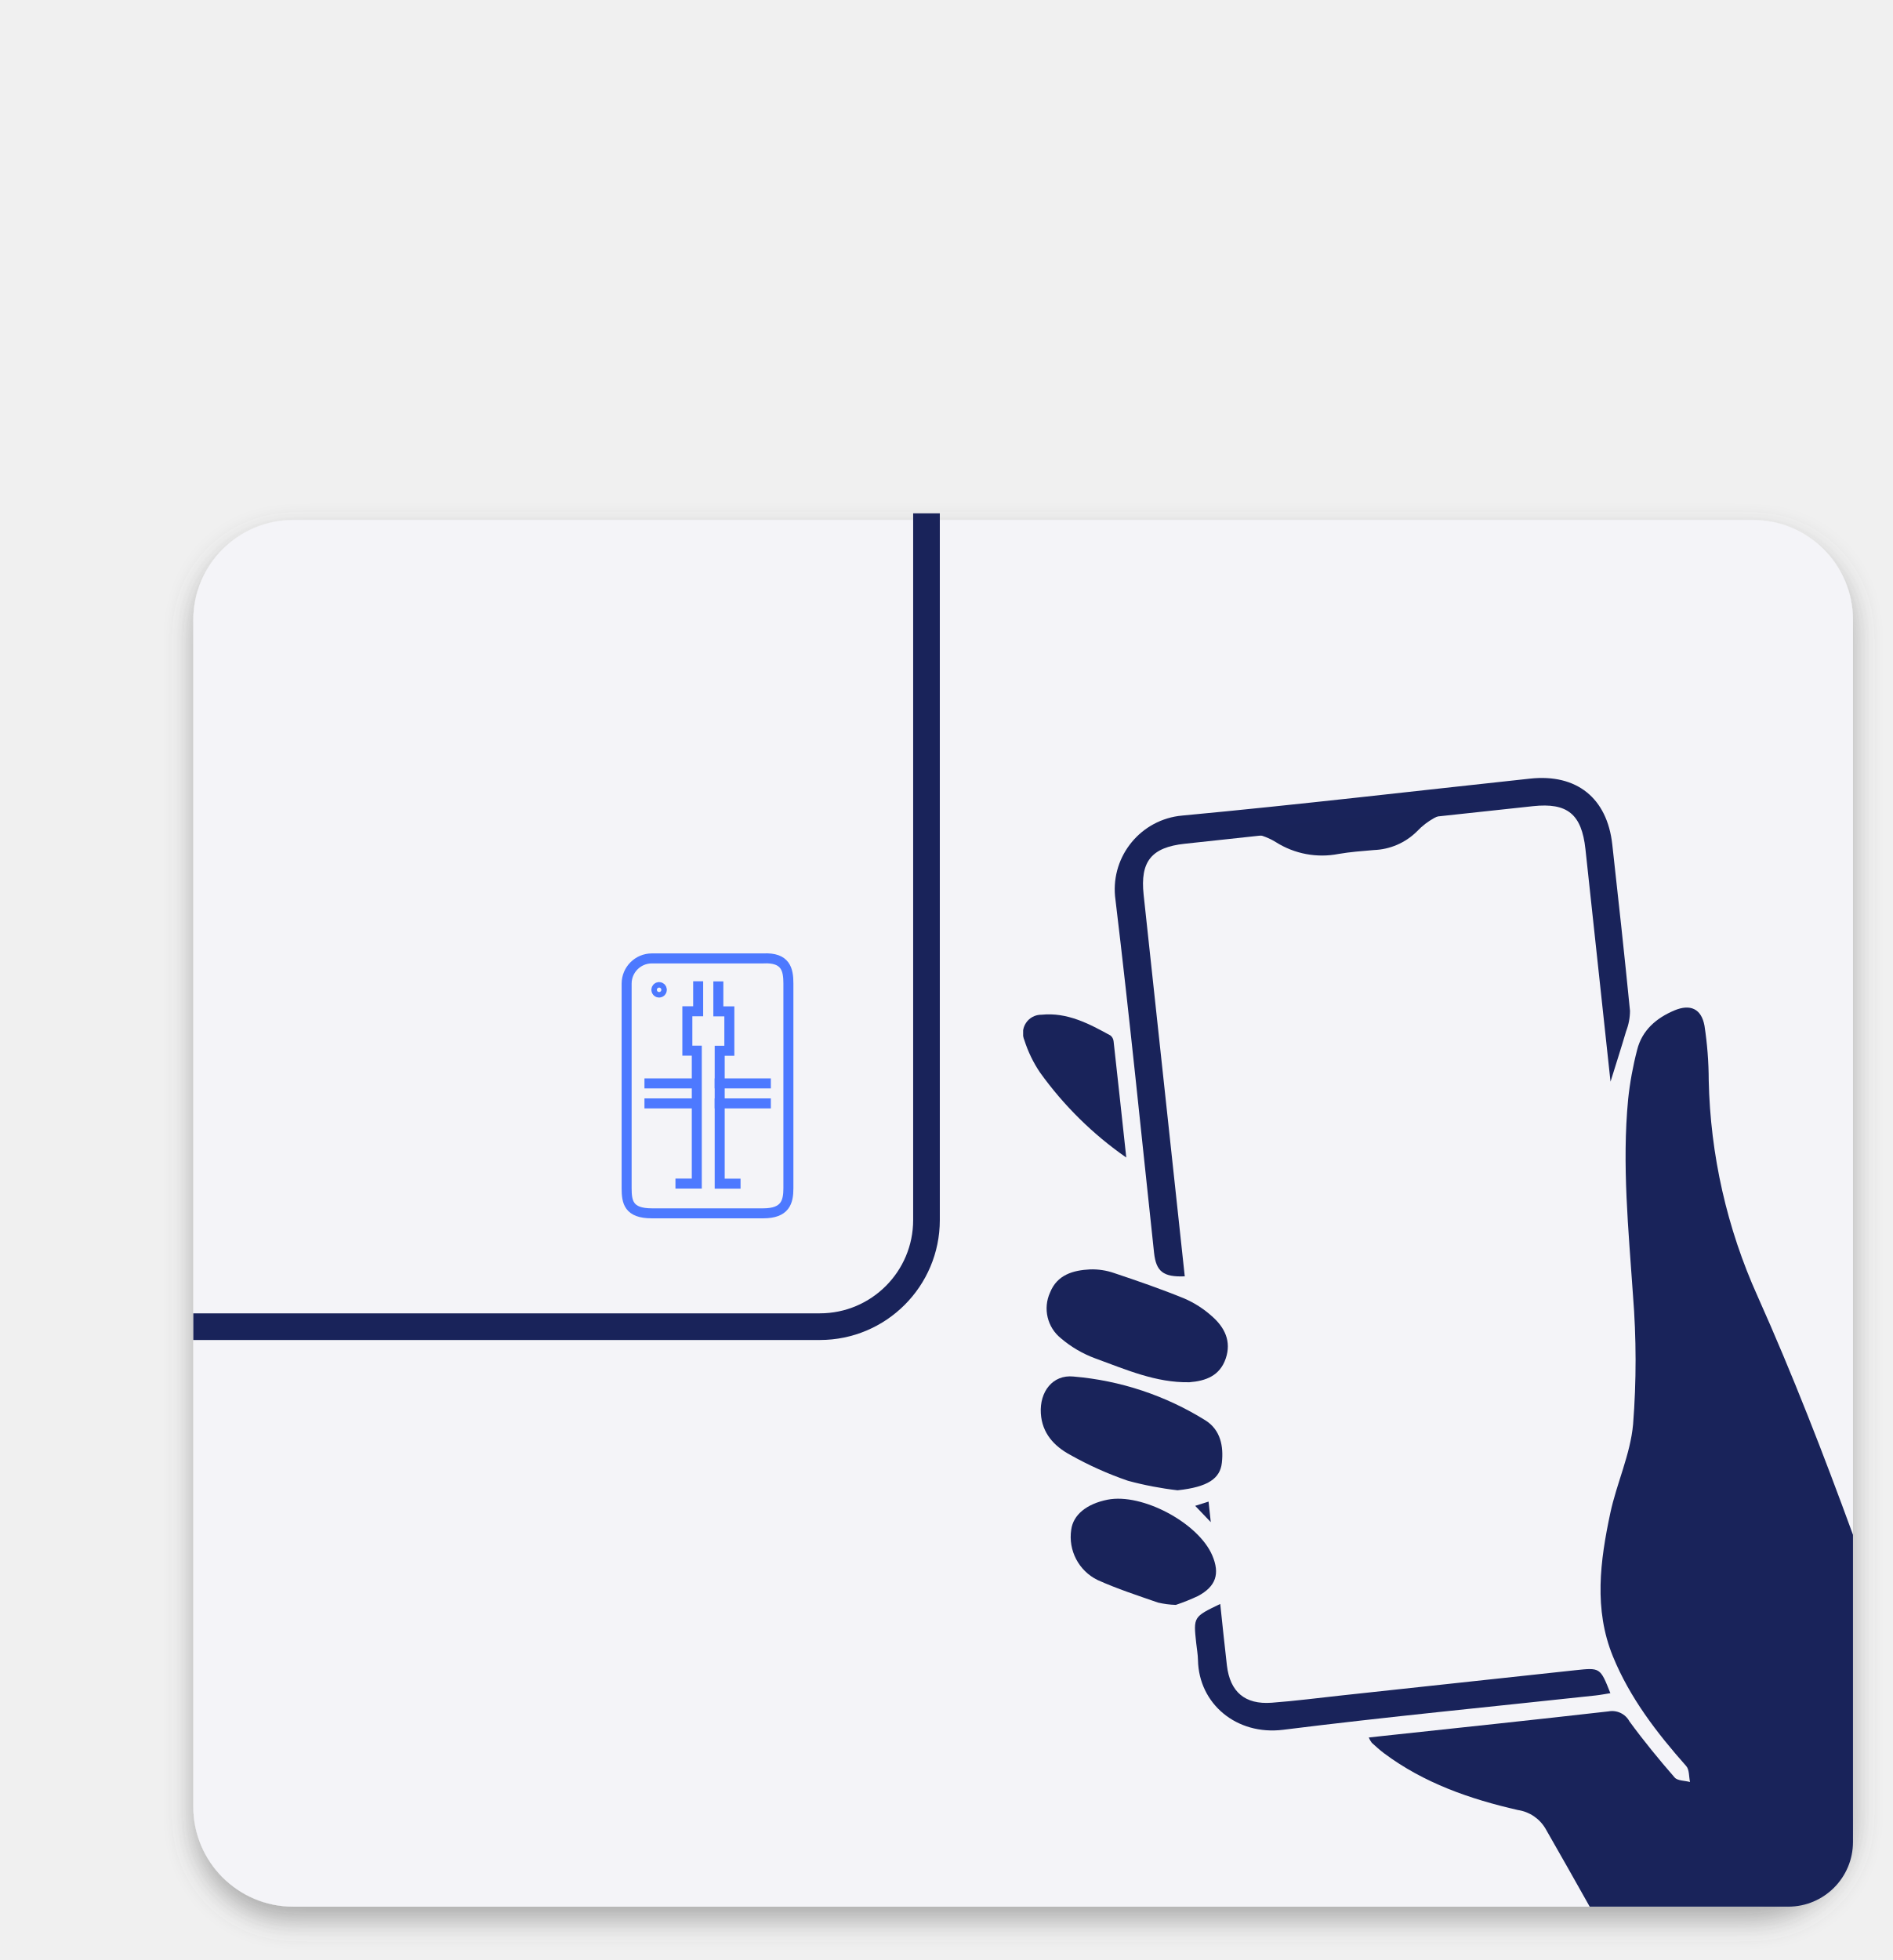
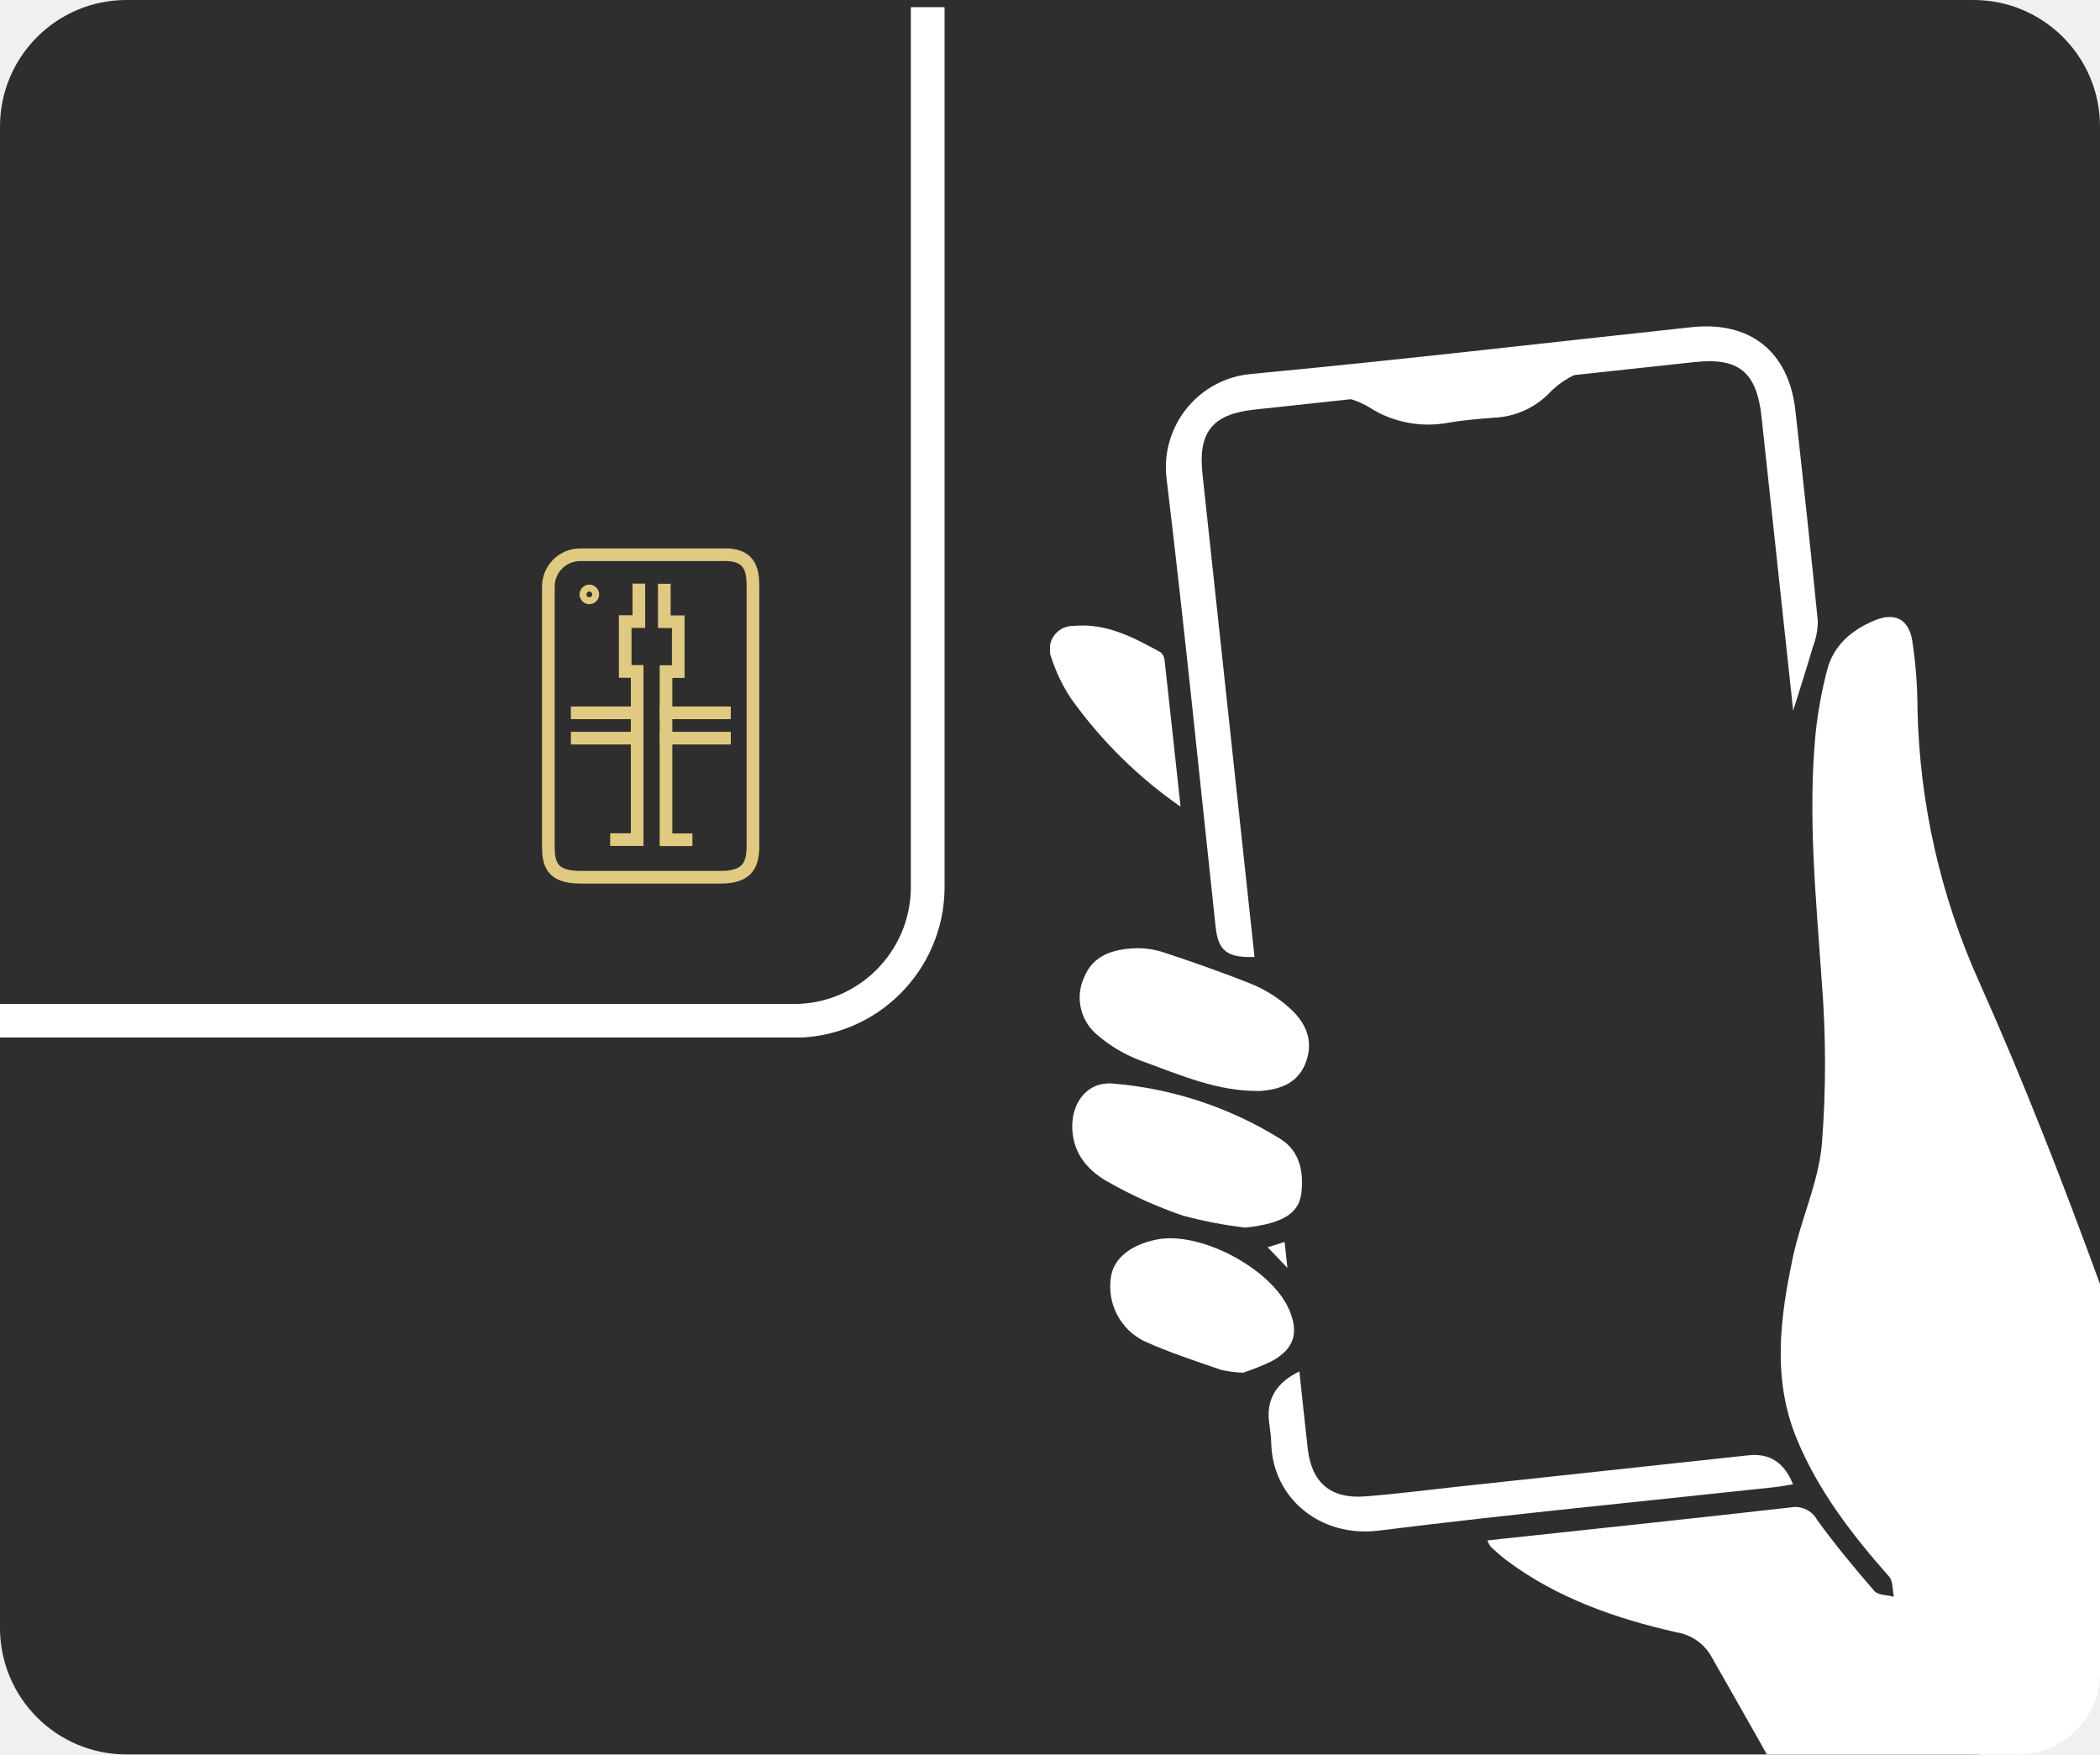
- <svg xmlns="http://www.w3.org/2000/svg" width="284" height="294" viewBox="0 0 284 294">
+ <svg xmlns="http://www.w3.org/2000/svg" id="Layer_1" data-name="Layer 1" viewBox="0 0 249 208">
  <defs>
-     <filter id="Rectangle_178" x="23" y="74" width="261" height="220" filterUnits="userSpaceOnUse">
-       <feOffset dy="2" input="SourceAlpha" />
-       <feGaussianBlur stdDeviation="2" result="blur" />
-       <feFlood flood-color="#575757" flood-opacity="0.451" />
-       <feComposite operator="in" in2="blur" />
-       <feComposite in="SourceGraphic" />
-     </filter>
-     <clipPath id="clip-path">
-       <rect id="Rectangle_194" data-name="Rectangle 194" width="141" height="201" fill="none" />
+     <style>
+       .cls-1, .cls-2, .cls-3 {
+         fill: none;
+       }
+ 
+       .cls-4 {
+         clip-path: url(#clippath);
+       }
+ 
+       .cls-5 {
+         fill: #fff;
+       }
+ 
+       .cls-6 {
+         fill: #2e2e2e;
+       }
+ 
+       .cls-2 {
+         stroke: #fff;
+         stroke-width: 4px;
+       }
+ 
+       .cls-7 {
+         clip-path: url(#clippath-1);
+       }
+ 
+       .cls-8 {
+         clip-path: url(#clippath-2);
+       }
+ 
+       .cls-3 {
+         stroke: #e0ca81;
+         stroke-linecap: square;
+         stroke-miterlimit: 10;
+         stroke-width: 1.5px;
+       }
+     </style>
+     <clipPath id="clippath">
+       <rect class="cls-1" x="-29" y="-75" width="141" height="198" />
    </clipPath>
-     <clipPath id="clip-path-2">
-       <rect id="Rectangle_191" data-name="Rectangle 191" width="124.5" height="169.843" fill="none" />
+     <clipPath id="clippath-1">
+       <rect class="cls-1" x="124.5" y="38.16" width="124.5" height="169.84" />
    </clipPath>
-     <clipPath id="clip-path-3">
-       <rect id="Rectangle_192" data-name="Rectangle 192" width="34.882" height="6.708" transform="translate(0 3.742) rotate(-6.159)" fill="none" />
+     <clipPath id="clippath-2">
+       <rect class="cls-1" x="157.86" y="44.55" width="34.88" height="6.71" transform="translate(-4.13 19.08) rotate(-6.16)" />
    </clipPath>
  </defs>
-   <g id="Group_198" data-name="Group 198" transform="translate(-61 -108)">
-     <g transform="matrix(1, 0, 0, 1, 61, 108)" filter="url(#Rectangle_178)">
-       <rect id="Rectangle_178-2" data-name="Rectangle 178" width="249" height="208" rx="15" transform="translate(29 78)" fill="#f4f4f8" />
-     </g>
-     <g id="Group_79" data-name="Group 79" transform="translate(61 108)">
-       <g id="Group_78" data-name="Group 78" clip-path="url(#clip-path)">
-         <path id="Path_123" data-name="Path 123" d="M139,77V183a16,16,0,0,1-16,16H29" fill="none" stroke="#19235a" stroke-width="4" />
-       </g>
-     </g>
-     <g id="Group_77" data-name="Group 77" transform="translate(214.5 224.157)">
-       <g id="Group_74" data-name="Group 74">
-         <g id="Group_73" data-name="Group 73" clip-path="url(#clip-path-2)">
-           <path id="Path_114" data-name="Path 114" d="M152.767,133.122V179.2a9.711,9.711,0,0,1-9.708,9.708h-29.79c-2.187-3.922-4.427-7.825-6.652-11.734a5.786,5.786,0,0,0-4.11-2.757c-7.2-1.644-14.122-4.045-20.128-8.543-.628-.472-1.217-1.016-1.806-1.547a3.837,3.837,0,0,1-.453-.79l1.987-.22c11.333-1.217,22.659-2.408,33.985-3.7a2.955,2.955,0,0,1,3.139,1.5c2.123,2.906,4.413,5.7,6.776,8.413.44.511,1.527.466,2.31.68-.175-.8-.09-1.844-.563-2.382-4.42-4.99-8.452-10.226-11-16.445-2.893-7.093-1.922-14.329-.4-21.493.957-4.485,3.016-8.821,3.423-13.332a122.834,122.834,0,0,0-.019-19.4c-.667-9.786-1.663-19.552-.724-29.363a50.569,50.569,0,0,1,1.352-7.41c.738-2.951,2.894-4.776,5.579-5.909,2.4-1.01,4.064-.252,4.525,2.3a54.854,54.854,0,0,1,.634,8.174,83.078,83.078,0,0,0,7.333,32.4c5.243,11.714,9.9,23.713,14.309,35.777" transform="translate(-28.267 -19.067)" fill="#19235a" />
-           <path id="Path_115" data-name="Path 115" d="M95.615,46.387l-.281-2.6Q93.594,27.641,91.852,11.5c-.57-5.236-2.7-6.99-7.861-6.437Q57.859,7.866,31.731,10.7c-4.994.539-6.7,2.659-6.164,7.637Q28.5,45.673,31.461,73.007l.278,2.58c-3.225.134-4.3-.716-4.607-3.539-1.9-17.649-3.666-35.314-5.788-52.938A11.119,11.119,0,0,1,30.787,6.536c.239-.034.481-.06.722-.079C48.88,4.831,66.212,2.791,83.561.929,90.53.18,95.1,3.83,95.878,10.792c.929,8.319,1.834,16.641,2.66,24.971a8.55,8.55,0,0,1-.582,3.055c-.7,2.386-1.465,4.751-2.34,7.569" transform="translate(-7.491 -0.294)" fill="#19235a" />
-           <path id="Path_116" data-name="Path 116" d="M24.615,156.612a51.142,51.142,0,0,1-7.445-1.428,52,52,0,0,1-8.648-3.877c-2.422-1.3-4.244-3.251-4.427-6.238-.2-3.232,1.771-5.84,4.9-5.522a44.459,44.459,0,0,1,19.836,6.6c2.217,1.425,2.7,3.847,2.423,6.337-.258,2.338-2.041,3.633-6.643,4.127" transform="translate(-1.44 -49.224)" fill="#19235a" />
-           <path id="Path_117" data-name="Path 117" d="M26.86,131.654c-5.02.1-9.542-1.914-14.113-3.574A17,17,0,0,1,7.6,125.072a5.747,5.747,0,0,1-1.637-6.884c1.066-2.66,3.458-3.33,5.988-3.459a10.051,10.051,0,0,1,3.6.541c3.549,1.185,7.091,2.411,10.551,3.823a15.27,15.27,0,0,1,4.145,2.663c1.894,1.655,2.962,3.756,2.061,6.362-.885,2.561-2.966,3.347-5.451,3.537" transform="translate(-1.92 -40.476)" fill="#19235a" />
-           <path id="Path_118" data-name="Path 118" d="M43.624,192.269c.346,3.207.647,6.218,1,9.223.467,3.965,2.7,5.892,6.716,5.595,3.519-.261,7.023-.722,10.534-1.1l35.03-3.778c3.729-.4,3.729-.4,5.252,3.444-.771.121-1.505.268-2.246.348-15.62,1.692-31.256,3.193-46.839,5.142-7.018.877-12.656-3.914-12.785-10.432-.016-.861-.175-1.72-.268-2.581-.425-3.921-.425-3.921,3.606-5.861" transform="translate(-14.054 -67.834)" fill="#19235a" />
-           <path id="Path_119" data-name="Path 119" d="M26.8,183.808a13.521,13.521,0,0,1-2.672-.349c-3.05-1.059-6.136-2.063-9.074-3.387a7.2,7.2,0,0,1-3.947-7.548c.294-2.221,2.294-3.871,5.455-4.5,5.163-1.022,13.608,3.464,15.7,8.346,1.184,2.765.56,4.664-2.14,6.106a30.668,30.668,0,0,1-3.323,1.331" transform="translate(-3.892 -59.229)" fill="#19235a" />
-           <path id="Path_120" data-name="Path 120" d="M15.47,77.093A53.632,53.632,0,0,1,2.527,64.334a18.843,18.843,0,0,1-2.336-4.82,2.752,2.752,0,0,1,2.568-3.84c3.851-.392,7.122,1.342,10.347,3.116a1.288,1.288,0,0,1,.467.893c.63,5.631,1.233,11.269,1.9,17.41" transform="translate(0 -19.622)" fill="#19235a" />
-           <path id="Path_121" data-name="Path 121" d="M41.89,168.548l.333,3.083-2.34-2.448Z" transform="translate(-14.071 -59.465)" fill="#19235a" />
-         </g>
-       </g>
-       <g id="Group_76" data-name="Group 76" transform="translate(33.099 4.545)">
-         <g id="Group_75" data-name="Group 75" transform="translate(0)" clip-path="url(#clip-path-3)">
-           <path id="Path_122" data-name="Path 122" d="M29.267,15.18A9.275,9.275,0,0,1,35.959,4.913a11.648,11.648,0,0,1,2.192-.374C51.753,3.064,65.367,1.7,78.953.083A9.875,9.875,0,0,1,90.012,8.611q.03.232.049.465c.1.936-59.263,20.416-60.794,6.1M85.258,9.01A4.455,4.455,0,0,0,80.9,4.736c-4.18.167-8.342.455-11.537,3.827a9.677,9.677,0,0,1-6.456,2.788c-1.771.15-3.552.281-5.3.584a12.939,12.939,0,0,1-9.382-1.761A9.457,9.457,0,0,0,41.565,8.9a18.1,18.1,0,0,1-2.588.274c-3.587.054-5.386,2.784-5.013,6.135C37.095,43.55,86.2,17.645,85.258,9.01" transform="translate(-43.391 -4.545)" fill="#192359" />
+   <g id="Group_202" data-name="Group 202">
+     <rect id="Rectangle_178-2" data-name="Rectangle 178-2" class="cls-6" x="0" width="249" height="208" rx="15" ry="15" />
+     <g id="Group_79" data-name="Group 79">
+       <g class="cls-4">
+         <g id="Group_78" data-name="Group 78">
+           <path id="Path_123" data-name="Path 123" class="cls-2" d="M110,.85V105.27c-.07,8.77-7.23,15.83-16,15.76H0" />
        </g>
      </g>
    </g>
-     <g id="chip_DRAK_BLUE" data-name="chip DRAK BLUE" transform="translate(51.463 164.864)">
-       <path id="Path_61" data-name="Path 61" d="M124.045,125.136H107.324c-3.492,0-3.774-1.7-3.774-3.774V90.672a3.786,3.786,0,0,1,3.774-3.774h16.721c3.4-.177,3.774,1.7,3.774,3.774v30.69C127.82,123.438,127.354,125.133,124.045,125.136Z" fill="none" stroke="#4d79ff" stroke-linecap="square" stroke-miterlimit="10" stroke-width="1.5" />
-       <path id="Path_62" data-name="Path 62" d="M144.05,99.27v3.747H145.7v5.911h-1.447v19.935h2.378" transform="translate(-26.741 -8.177)" fill="none" stroke="#4d79ff" stroke-linecap="square" stroke-miterlimit="10" stroke-width="1.5" />
-       <path id="Path_63" data-name="Path 63" d="M129.977,99.22v3.751h-1.624v5.908h1.417v19.938H127.32" transform="translate(-15.695 -8.144)" fill="none" stroke="#4d79ff" stroke-linecap="square" stroke-miterlimit="10" stroke-width="1.5" />
-       <line id="Line_19" data-name="Line 19" x1="6.923" transform="translate(106.974 105.647)" fill="none" stroke="#4d79ff" stroke-linecap="square" stroke-miterlimit="10" stroke-width="1.5" />
-       <line id="Line_20" data-name="Line 20" x2="6.923" transform="translate(117.512 105.647)" fill="none" stroke="#4d79ff" stroke-linecap="square" stroke-miterlimit="10" stroke-width="1.5" />
-       <line id="Line_21" data-name="Line 21" x1="6.923" transform="translate(106.974 108.646)" fill="none" stroke="#4d79ff" stroke-linecap="square" stroke-miterlimit="10" stroke-width="1.5" />
-       <line id="Line_22" data-name="Line 22" x2="6.923" transform="translate(117.512 108.646)" fill="none" stroke="#4d79ff" stroke-linecap="square" stroke-miterlimit="10" stroke-width="1.5" />
-       <circle id="Ellipse_3" data-name="Ellipse 3" cx="0.414" cy="0.414" r="0.414" transform="translate(108.007 91.195)" fill="none" stroke="#4d79ff" stroke-linecap="square" stroke-miterlimit="10" stroke-width="1.5" />
+     <g id="Group_77" data-name="Group 77">
+       <g id="Group_74" data-name="Group 74">
+         <g class="cls-7">
+           <g id="Group_73" data-name="Group 73">
+             <path id="Path_114" data-name="Path 114" class="cls-5" d="M249,152.21v46.08c0,5.36-4.35,9.71-9.71,9.71h-29.79c-2.19-3.92-4.43-7.82-6.65-11.73-.89-1.49-2.4-2.5-4.11-2.76-7.2-1.64-14.12-4.04-20.13-8.54-.63-.47-1.22-1.02-1.81-1.55-.18-.24-.33-.51-.45-.79l1.99-.22c11.33-1.22,22.66-2.41,33.99-3.7,1.26-.23,2.53,.37,3.14,1.5,2.12,2.91,4.41,5.7,6.78,8.41,.44,.51,1.53,.47,2.31,.68-.18-.8-.09-1.84-.56-2.38-4.42-4.99-8.45-10.23-11-16.44-2.89-7.09-1.92-14.33-.4-21.49,.96-4.49,3.02-8.82,3.42-13.33,.51-6.46,.5-12.94-.02-19.4-.67-9.79-1.66-19.55-.72-29.36,.27-2.5,.72-4.98,1.35-7.41,.74-2.95,2.89-4.78,5.58-5.91,2.4-1.01,4.06-.25,4.52,2.3,.41,2.71,.63,5.44,.63,8.17,.24,11.18,2.73,22.2,7.33,32.4,5.24,11.71,9.9,23.71,14.31,35.78" />
+             <path id="Path_115" data-name="Path 115" class="cls-5" d="M212.62,84.25l-.28-2.6c-1.16-10.76-2.32-21.53-3.48-32.29-.57-5.24-2.7-6.99-7.86-6.44-17.42,1.87-34.84,3.75-52.26,5.64-4.99,.54-6.7,2.66-6.16,7.64,1.96,18.22,3.92,36.45,5.89,54.67l.28,2.58c-3.23,.13-4.3-.72-4.61-3.54-1.9-17.65-3.67-35.31-5.79-52.94-.86-6.08,3.36-11.71,9.44-12.57,0,0,0,0,0,0,.24-.03,.48-.06,.72-.08,17.37-1.63,34.7-3.67,52.05-5.53,6.97-.75,11.54,2.9,12.32,9.86,.93,8.32,1.83,16.64,2.66,24.97,0,1.05-.2,2.08-.58,3.06-.7,2.39-1.46,4.75-2.34,7.57" />
+             <path id="Path_116" data-name="Path 116" class="cls-5" d="M147.67,145.54c-2.51-.29-5-.77-7.44-1.43-2.99-1.03-5.89-2.32-8.65-3.88-2.42-1.3-4.24-3.25-4.43-6.24-.2-3.23,1.77-5.84,4.9-5.52,7.04,.59,13.84,2.85,19.84,6.6,2.22,1.43,2.7,3.85,2.42,6.34-.26,2.34-2.04,3.63-6.64,4.13" />
+             <path id="Path_117" data-name="Path 117" class="cls-5" d="M149.44,129.34c-5.02,.1-9.54-1.91-14.11-3.57-1.88-.69-3.62-1.71-5.15-3.01-2.06-1.65-2.74-4.49-1.64-6.88,1.07-2.66,3.46-3.33,5.99-3.46,1.22-.04,2.44,.14,3.6,.54,3.55,1.18,7.09,2.41,10.55,3.82,1.52,.66,2.92,1.56,4.15,2.66,1.89,1.65,2.96,3.76,2.06,6.36-.89,2.56-2.97,3.35-5.45,3.54" />
+             <path id="Path_118" data-name="Path 118" class="cls-5" d="M154.07,162.59c.35,3.21,.65,6.22,1,9.22,.47,3.96,2.7,5.89,6.72,5.6,3.52-.26,7.02-.72,10.53-1.1l35.03-3.78q3.73-.4,5.25,3.44c-.77,.12-1.5,.27-2.25,.35-15.62,1.69-31.26,3.19-46.84,5.14-7.02,.88-12.66-3.91-12.78-10.43-.02-.86-.17-1.72-.27-2.58q-.42-3.92,3.61-5.86" />
+             <path id="Path_119" data-name="Path 119" class="cls-5" d="M147.41,162.74c-.9-.03-1.8-.14-2.67-.35-3.05-1.06-6.14-2.06-9.07-3.39-2.82-1.38-4.42-4.44-3.95-7.55,.29-2.22,2.29-3.87,5.45-4.5,5.16-1.02,13.61,3.46,15.7,8.35,1.18,2.76,.56,4.66-2.14,6.11-1.08,.51-2.19,.95-3.32,1.33" />
+             <path id="Path_120" data-name="Path 120" class="cls-5" d="M139.97,95.63c-5.01-3.49-9.39-7.8-12.94-12.76-1-1.49-1.79-3.11-2.34-4.82-.6-1.4,.04-3.01,1.44-3.62,.36-.15,.74-.23,1.13-.22,3.85-.39,7.12,1.34,10.35,3.12,.27,.22,.44,.54,.47,.89,.63,5.63,1.23,11.27,1.9,17.41" />
+             <path id="Path_121" data-name="Path 121" class="cls-5" d="M152.32,147.24l.33,3.08-2.34-2.45,2.01-.63Z" />
+           </g>
+         </g>
+       </g>
+       <g id="Group_76" data-name="Group 76">
+         <g class="cls-8">
+           <g id="Group_75" data-name="Group 75">
+             <path id="Path_122" data-name="Path 122" class="cls-5" d="M143.48,53.34c-.67-4.62,2.2-9.02,6.69-10.27,.72-.19,1.45-.32,2.19-.37,13.6-1.48,27.22-2.84,40.8-4.46,5.41-.7,10.36,3.12,11.06,8.53,.02,.15,.04,.31,.05,.47,.1,.94-59.26,20.42-60.79,6.1m55.99-6.17c-.1-2.35-2-4.22-4.36-4.27-4.18,.17-8.34,.45-11.54,3.83-1.73,1.71-4.03,2.7-6.46,2.79-1.77,.15-3.55,.28-5.3,.58-3.24,.63-6.59,0-9.38-1.76-1.99-1.23-4.36-1.69-6.66-1.27-.85,.15-1.72,.24-2.59,.27-3.59,.05-5.39,2.78-5.01,6.14,3.13,28.24,52.24,2.34,51.29-6.3" />
+           </g>
+         </g>
+       </g>
+     </g>
+     <g id="chip_DRAK_BLUE" data-name="chip DRAK BLUE">
+       <path id="Path_61" data-name="Path 61" class="cls-3" d="M85.51,104h-16.72c-3.49,0-3.77-1.7-3.77-3.77v-30.69c0-2.08,1.69-3.77,3.77-3.77h16.72c3.4-.18,3.77,1.7,3.77,3.77v30.69c0,2.08-.47,3.77-3.77,3.77Z" />
+       <path id="Path_62" data-name="Path 62" class="cls-3" d="M78.77,69.96v3.75h1.65v5.91h-1.45v19.94h2.38" />
+       <path id="Path_63" data-name="Path 63" class="cls-3" d="M75.75,69.94v3.75h-1.62v5.91h1.42v19.94h-2.45" />
+       <line id="Line_19" data-name="Line 19" class="cls-3" x1="75.36" y1="84.51" x2="68.44" y2="84.51" />
+       <line id="Line_20" data-name="Line 20" class="cls-3" x1="78.98" y1="84.51" x2="85.9" y2="84.51" />
+       <line id="Line_21" data-name="Line 21" class="cls-3" x1="75.36" y1="87.51" x2="68.44" y2="87.51" />
+       <line id="Line_22" data-name="Line 22" class="cls-3" x1="78.98" y1="87.51" x2="85.9" y2="87.51" />
+       <circle id="Ellipse_3" data-name="Ellipse 3" class="cls-3" cx="69.88" cy="70.47" r=".41" />
    </g>
  </g>
</svg>
